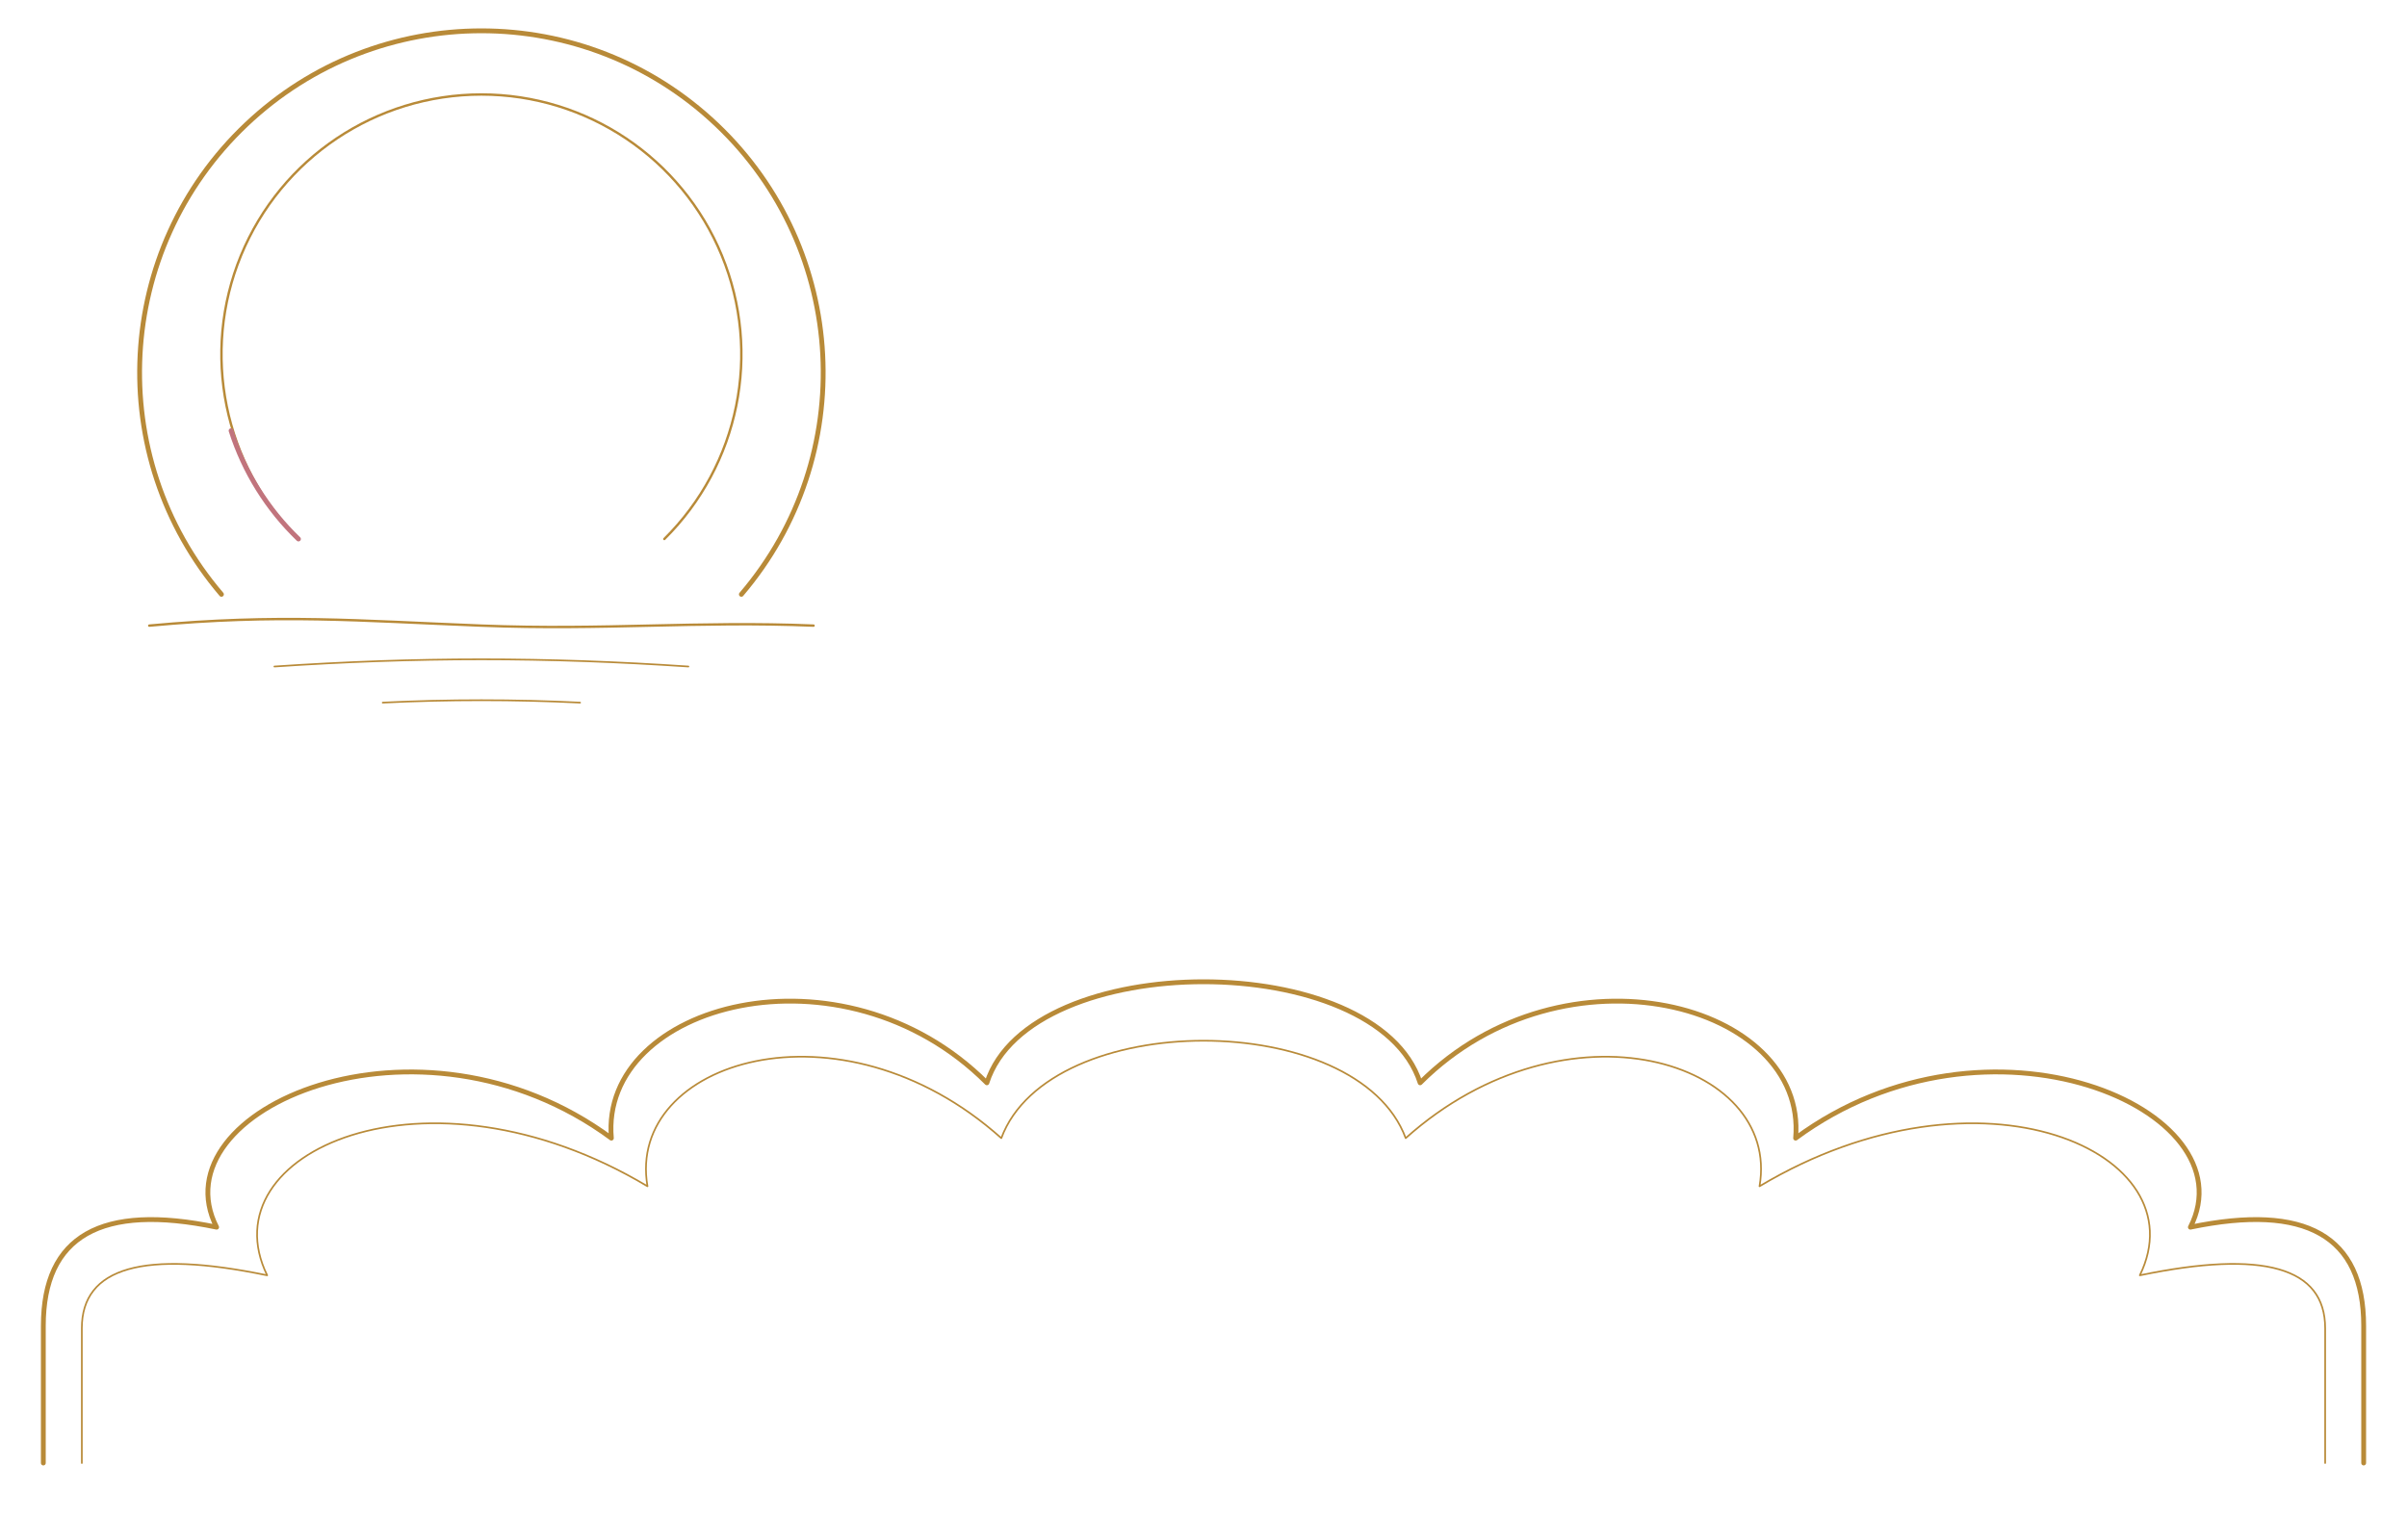
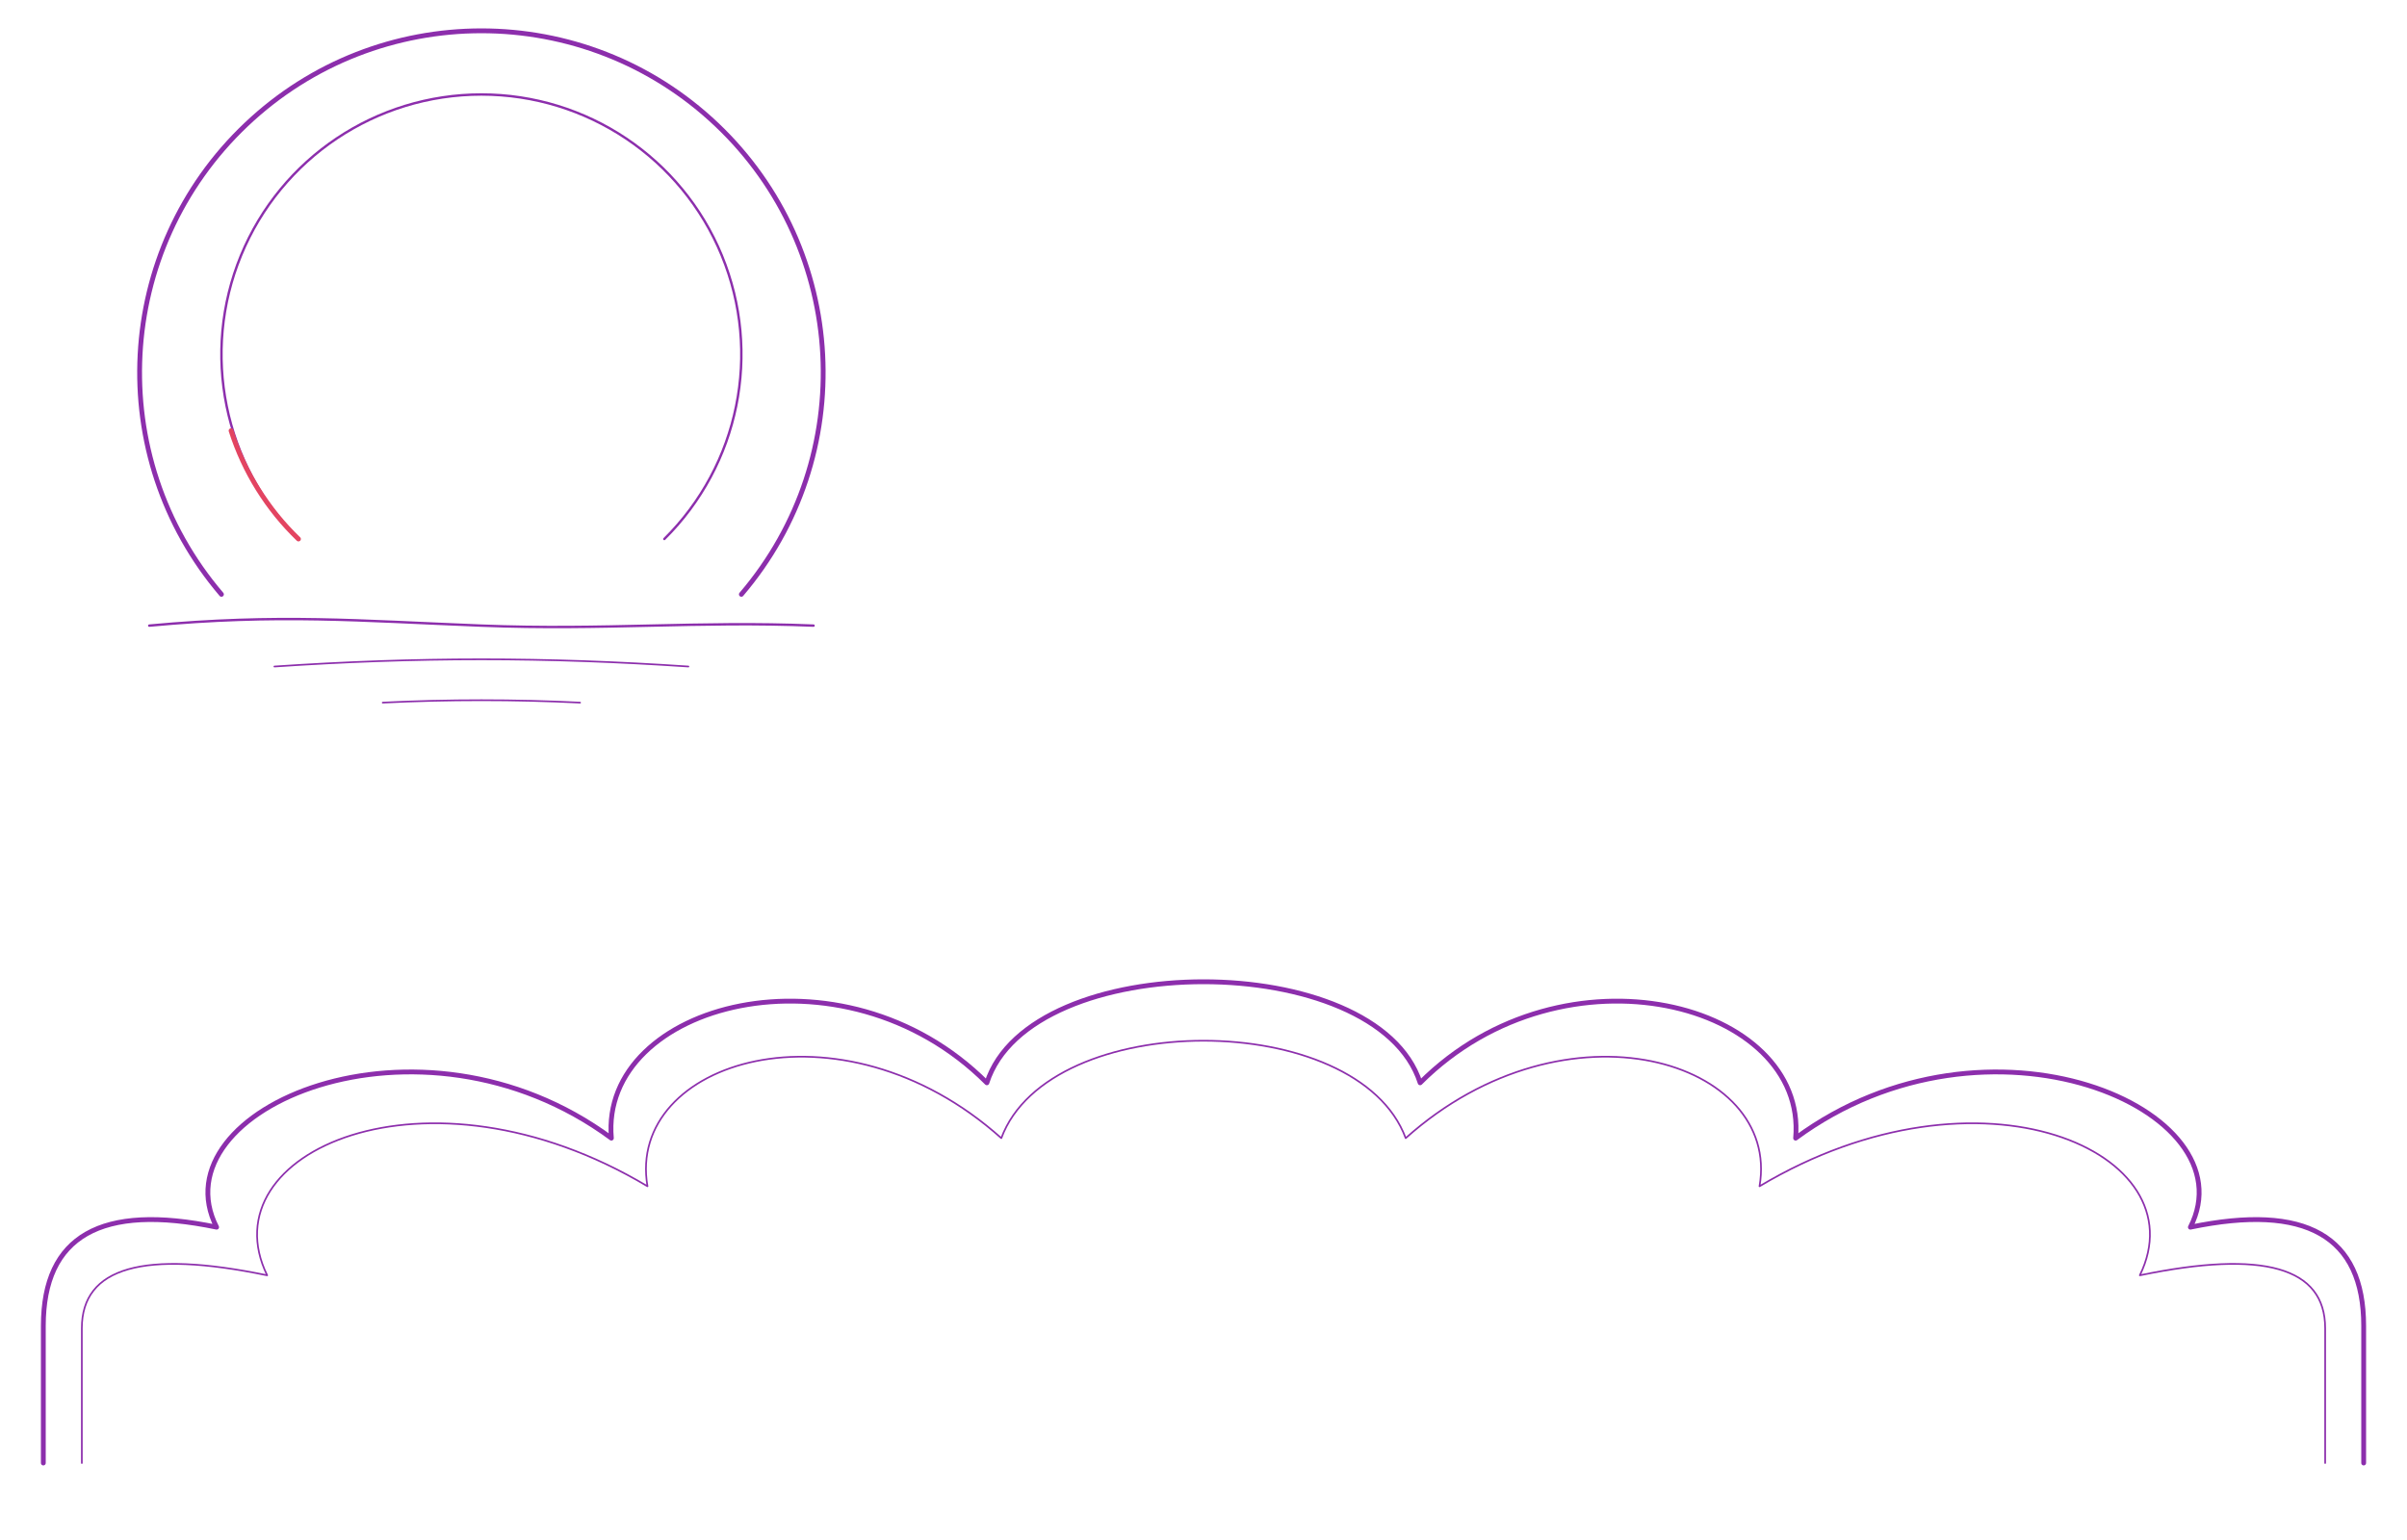
<svg xmlns="http://www.w3.org/2000/svg" viewBox="0 0 1000 640" fill="none">
  <view id="sunrise" viewBox="0 0 400 330" />
  <view id="arch" viewBox="0 400 1000 220" />
  <g stroke-linecap="round" stroke-linejoin="round">
-     <path d="M92 247 A142 142 0 1 1 308 247" stroke="#B88A38" stroke-width="2" vector-effect="non-scaling-stroke" />
-     <path d="M124 224 A108 108 0 1 1 276 224" stroke="#B88A38" stroke-width="1" vector-effect="non-scaling-stroke" />
-     <path d="M124 224 A108 108 0 0 1 96 179" stroke="#c1747d" stroke-width="2" vector-effect="non-scaling-stroke" />
-     <path d="M62 260 C116 255 149 258 200 260 C251 262 290 258 338 260" stroke="#B88A38" stroke-width="1" vector-effect="non-scaling-stroke" />
-     <path d="M114 277 C173 273 227 273 286 277 M159 292 Q200 290 241 292" stroke="#B88A38" stroke-width=".7" vector-effect="non-scaling-stroke" />
-     <path d="M18 608 L18 551 Q18 495 90 510 C65 461 174 414 254 473 C249 417 350 390 410 450 C428 394 572 394 590 450 C650 390 751 417 746 473 C826 414 935 461 910 510 Q982 495 982 551 L982 608" stroke="#B88A38" stroke-width="2" vector-effect="non-scaling-stroke" />
-     <path d="M34 608 L34 552 Q34 514 111 530 C86 479 177 438 269 493 C260 441 349 413 416 473 C436 419 564 419 584 473 C651 413 740 441 731 493 C823 438 914 479 889 530 Q966 514 966 552 L966 608" stroke="#B88A38" stroke-width=".7" vector-effect="non-scaling-stroke" />
+     <path d="M92 247 A142 142 0 1 1 308 247" stroke="#8c2eac" stroke-width="2" vector-effect="non-scaling-stroke" />
+     <path d="M124 224 A108 108 0 1 1 276 224" stroke="#8c2eac" stroke-width="1" vector-effect="non-scaling-stroke" />
+     <path d="M124 224 A108 108 0 0 1 96 179" stroke="#e34461" stroke-width="2" vector-effect="non-scaling-stroke" />
+     <path d="M62 260 C116 255 149 258 200 260 C251 262 290 258 338 260" stroke="#8c2eac" stroke-width="1" vector-effect="non-scaling-stroke" />
+     <path d="M114 277 C173 273 227 273 286 277 M159 292 Q200 290 241 292" stroke="#8c2eac" stroke-width=".7" vector-effect="non-scaling-stroke" />
+     <path d="M18 608 L18 551 Q18 495 90 510 C65 461 174 414 254 473 C249 417 350 390 410 450 C428 394 572 394 590 450 C650 390 751 417 746 473 C826 414 935 461 910 510 Q982 495 982 551 L982 608" stroke="#8c2eac" stroke-width="2" vector-effect="non-scaling-stroke" />
+     <path d="M34 608 L34 552 Q34 514 111 530 C86 479 177 438 269 493 C260 441 349 413 416 473 C436 419 564 419 584 473 C651 413 740 441 731 493 C823 438 914 479 889 530 Q966 514 966 552 L966 608" stroke="#8c2eac" stroke-width=".7" vector-effect="non-scaling-stroke" />
  </g>
</svg>
